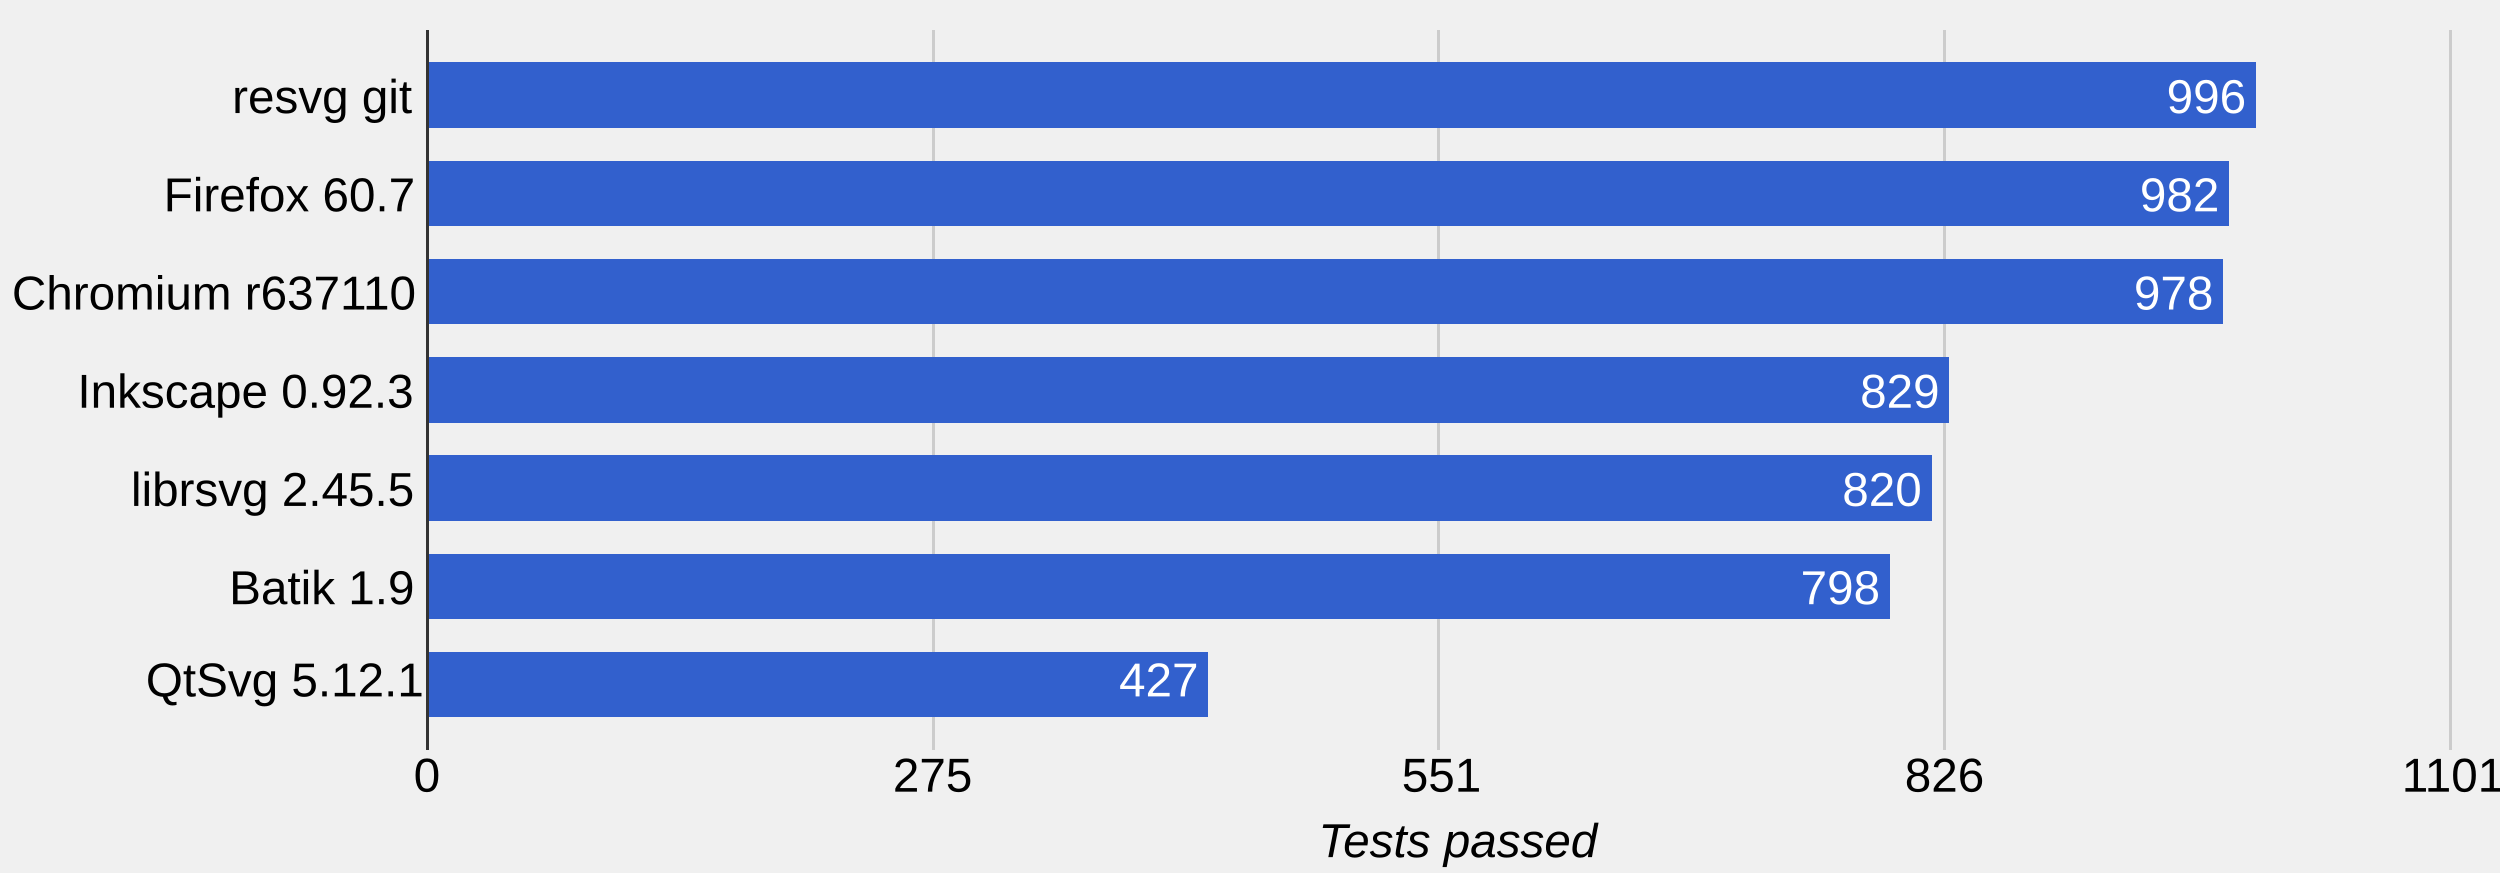
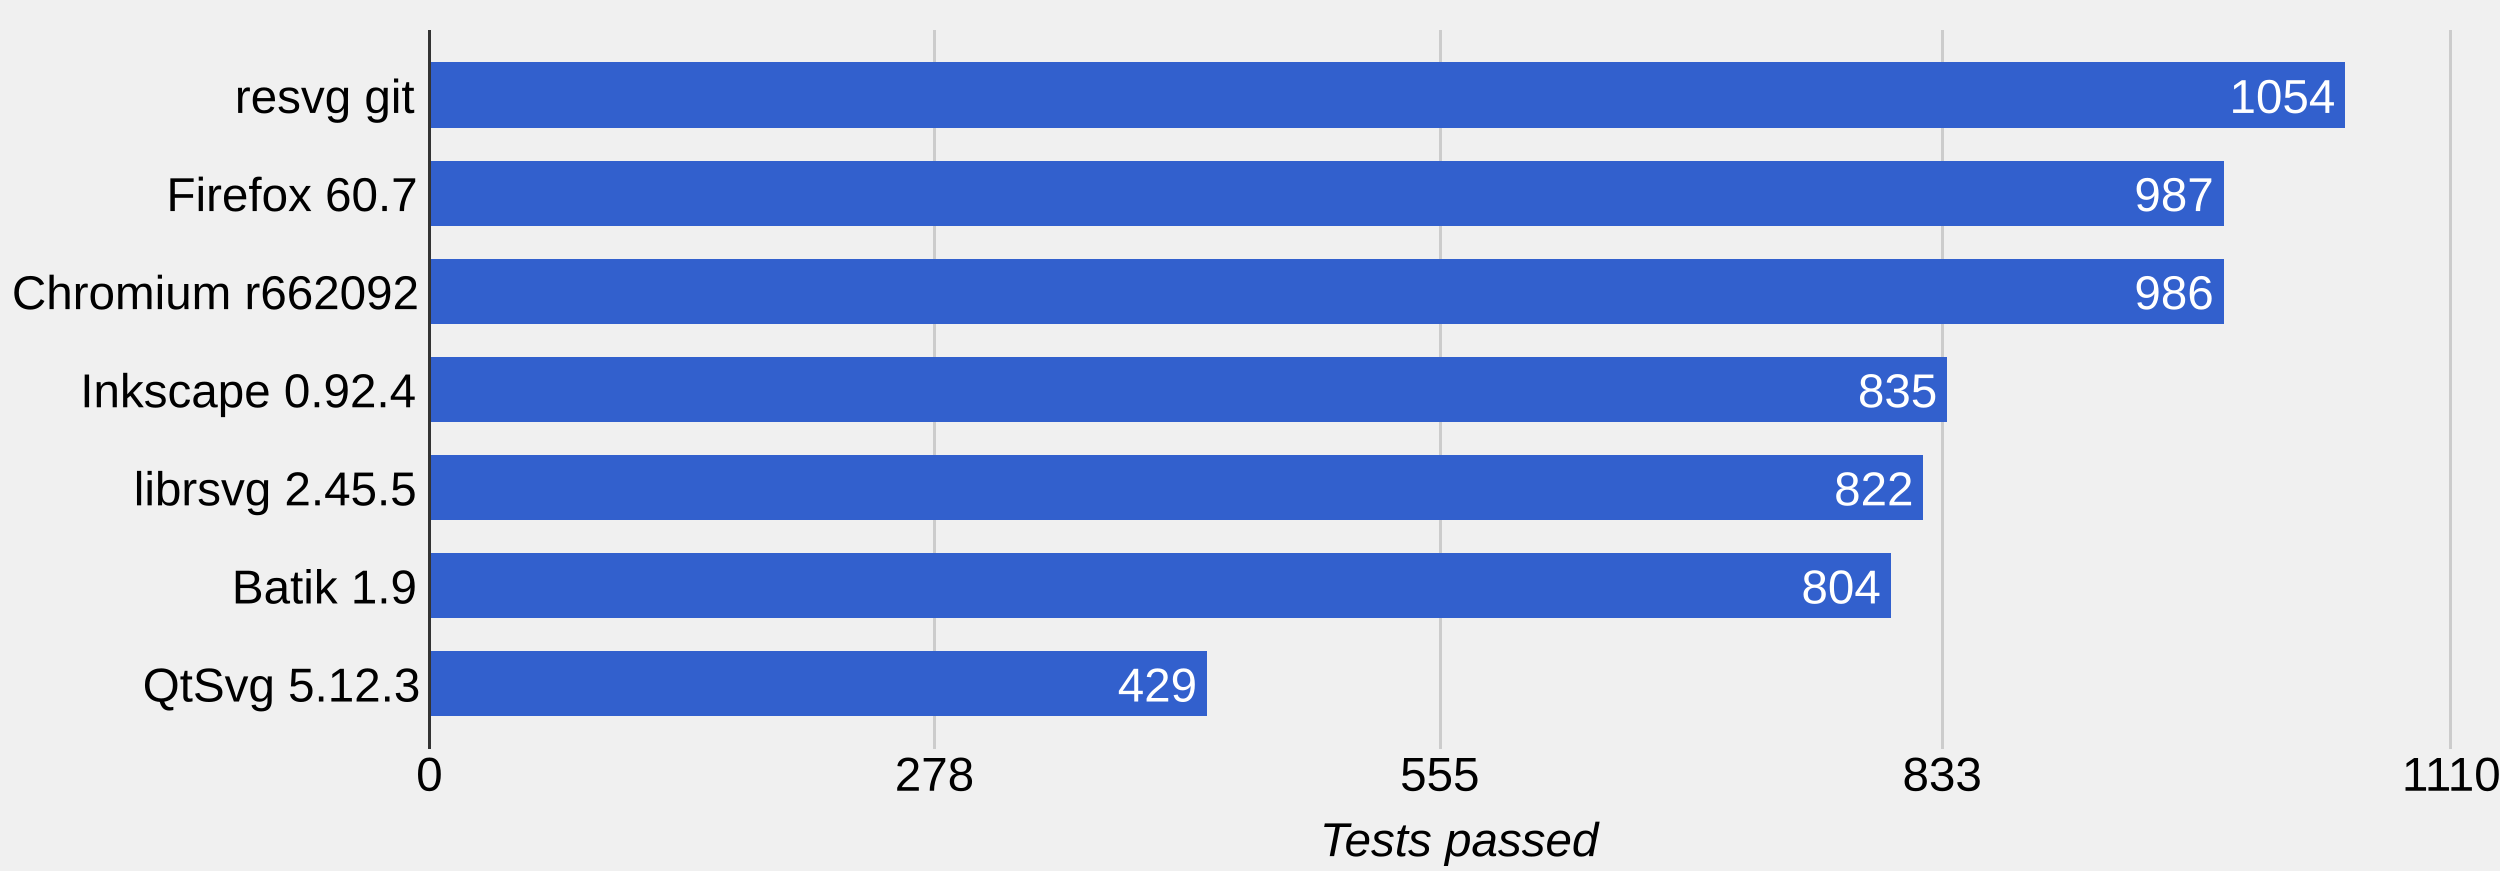
- <svg xmlns="http://www.w3.org/2000/svg" height="293" shape-rendering="crispEdges" width="840">
-   <text font-family="Arial" font-size="16" x="78" y="38">resvg git</text>
-   <text font-family="Arial" font-size="16" x="55" y="71">Firefox 60.7</text>
-   <text font-family="Arial" font-size="16" x="4" y="104">Chromium r637110</text>
-   <text font-family="Arial" font-size="16" x="26" y="137">Inkscape 0.92.3</text>
-   <text font-family="Arial" font-size="16" x="44" y="170">librsvg 2.45.5</text>
-   <text font-family="Arial" font-size="16" x="77" y="203">Batik 1.9</text>
-   <text font-family="Arial" font-size="16" x="49" y="234">QtSvg 5.12.1</text>
-   <rect fill="#ccc" height="242" width="1" x="143" y="10" />
-   <text fill="#000" font-family="Arial" font-size="16" x="139" y="266">0</text>
-   <rect fill="#ccc" height="242" width="1" x="313" y="10" />
-   <text fill="#000" font-family="Arial" font-size="16" x="300" y="266">275</text>
-   <rect fill="#ccc" height="242" width="1" x="483" y="10" />
-   <text fill="#000" font-family="Arial" font-size="16" x="471" y="266">551</text>
+ <svg xmlns="http://www.w3.org/2000/svg" height="293" shape-rendering="crispEdges" width="841">
+   <text font-family="Arial" font-size="16" x="79" y="38">resvg git</text>
+   <text font-family="Arial" font-size="16" x="56" y="71">Firefox 60.7</text>
+   <text font-family="Arial" font-size="16" x="4" y="104">Chromium r662092</text>
+   <text font-family="Arial" font-size="16" x="27" y="137">Inkscape 0.92.4</text>
+   <text font-family="Arial" font-size="16" x="45" y="170">librsvg 2.45.5</text>
+   <text font-family="Arial" font-size="16" x="78" y="203">Batik 1.9</text>
+   <text font-family="Arial" font-size="16" x="48" y="236">QtSvg 5.12.3</text>
+   <rect fill="#ccc" height="242" width="1" x="144" y="10" />
+   <text fill="#000" font-family="Arial" font-size="16" x="140" y="266">0</text>
+   <rect fill="#ccc" height="242" width="1" x="314" y="10" />
+   <text fill="#000" font-family="Arial" font-size="16" x="301" y="266">278</text>
+   <rect fill="#ccc" height="242" width="1" x="484" y="10" />
+   <text fill="#000" font-family="Arial" font-size="16" x="471" y="266">555</text>
  <rect fill="#ccc" height="242" width="1" x="653" y="10" />
-   <text fill="#000" font-family="Arial" font-size="16" x="640" y="266">826</text>
-   <rect fill="#ccc" height="242" width="1" x="823" y="10" />
-   <text fill="#000" font-family="Arial" font-size="16" x="807" y="266">1101</text>
-   <rect fill="#3260cd" height="22" width="615" x="143" y="21" />
-   <text fill="#fff" font-family="Arial" font-size="16" x="728" y="38">996</text>
-   <rect fill="#3260cd" height="22" width="606" x="143" y="54" />
-   <text fill="#fff" font-family="Arial" font-size="16" x="719" y="71">982</text>
-   <rect fill="#3260cd" height="22" width="604" x="143" y="87" />
-   <text fill="#fff" font-family="Arial" font-size="16" x="717" y="104">978</text>
-   <rect fill="#3260cd" height="22" width="512" x="143" y="120" />
-   <text fill="#fff" font-family="Arial" font-size="16" x="625" y="137">829</text>
-   <rect fill="#3260cd" height="22" width="506" x="143" y="153" />
-   <text fill="#fff" font-family="Arial" font-size="16" x="619" y="170">820</text>
-   <rect fill="#3260cd" height="22" width="492" x="143" y="186" />
-   <text fill="#fff" font-family="Arial" font-size="16" x="605" y="203">798</text>
-   <rect fill="#3260cd" height="22" width="263" x="143" y="219" />
-   <text fill="#fff" font-family="Arial" font-size="16" x="376" y="234">427</text>
-   <rect fill="#333" height="242" width="1" x="143" y="10" />
-   <text font-family="Arial" font-size="16" font-style="italic" x="443" y="288">Tests passed</text>
+   <text fill="#000" font-family="Arial" font-size="16" x="640" y="266">833</text>
+   <rect fill="#ccc" height="242" width="1" x="824" y="10" />
+   <text fill="#000" font-family="Arial" font-size="16" x="808" y="266">1110</text>
+   <rect fill="#3260cd" height="22" width="645" x="144" y="21" />
+   <text fill="#fff" font-family="Arial" font-size="16" x="750" y="38">1054</text>
+   <rect fill="#3260cd" height="22" width="604" x="144" y="54" />
+   <text fill="#fff" font-family="Arial" font-size="16" x="718" y="71">987</text>
+   <rect fill="#3260cd" height="22" width="604" x="144" y="87" />
+   <text fill="#fff" font-family="Arial" font-size="16" x="718" y="104">986</text>
+   <rect fill="#3260cd" height="22" width="511" x="144" y="120" />
+   <text fill="#fff" font-family="Arial" font-size="16" x="625" y="137">835</text>
+   <rect fill="#3260cd" height="22" width="503" x="144" y="153" />
+   <text fill="#fff" font-family="Arial" font-size="16" x="617" y="170">822</text>
+   <rect fill="#3260cd" height="22" width="492" x="144" y="186" />
+   <text fill="#fff" font-family="Arial" font-size="16" x="606" y="203">804</text>
+   <rect fill="#3260cd" height="22" width="262" x="144" y="219" />
+   <text fill="#fff" font-family="Arial" font-size="16" x="376" y="236">429</text>
+   <rect fill="#333" height="242" width="1" x="144" y="10" />
+   <text font-family="Arial" font-size="16" font-style="italic" x="444" y="288">Tests passed</text>
</svg>
